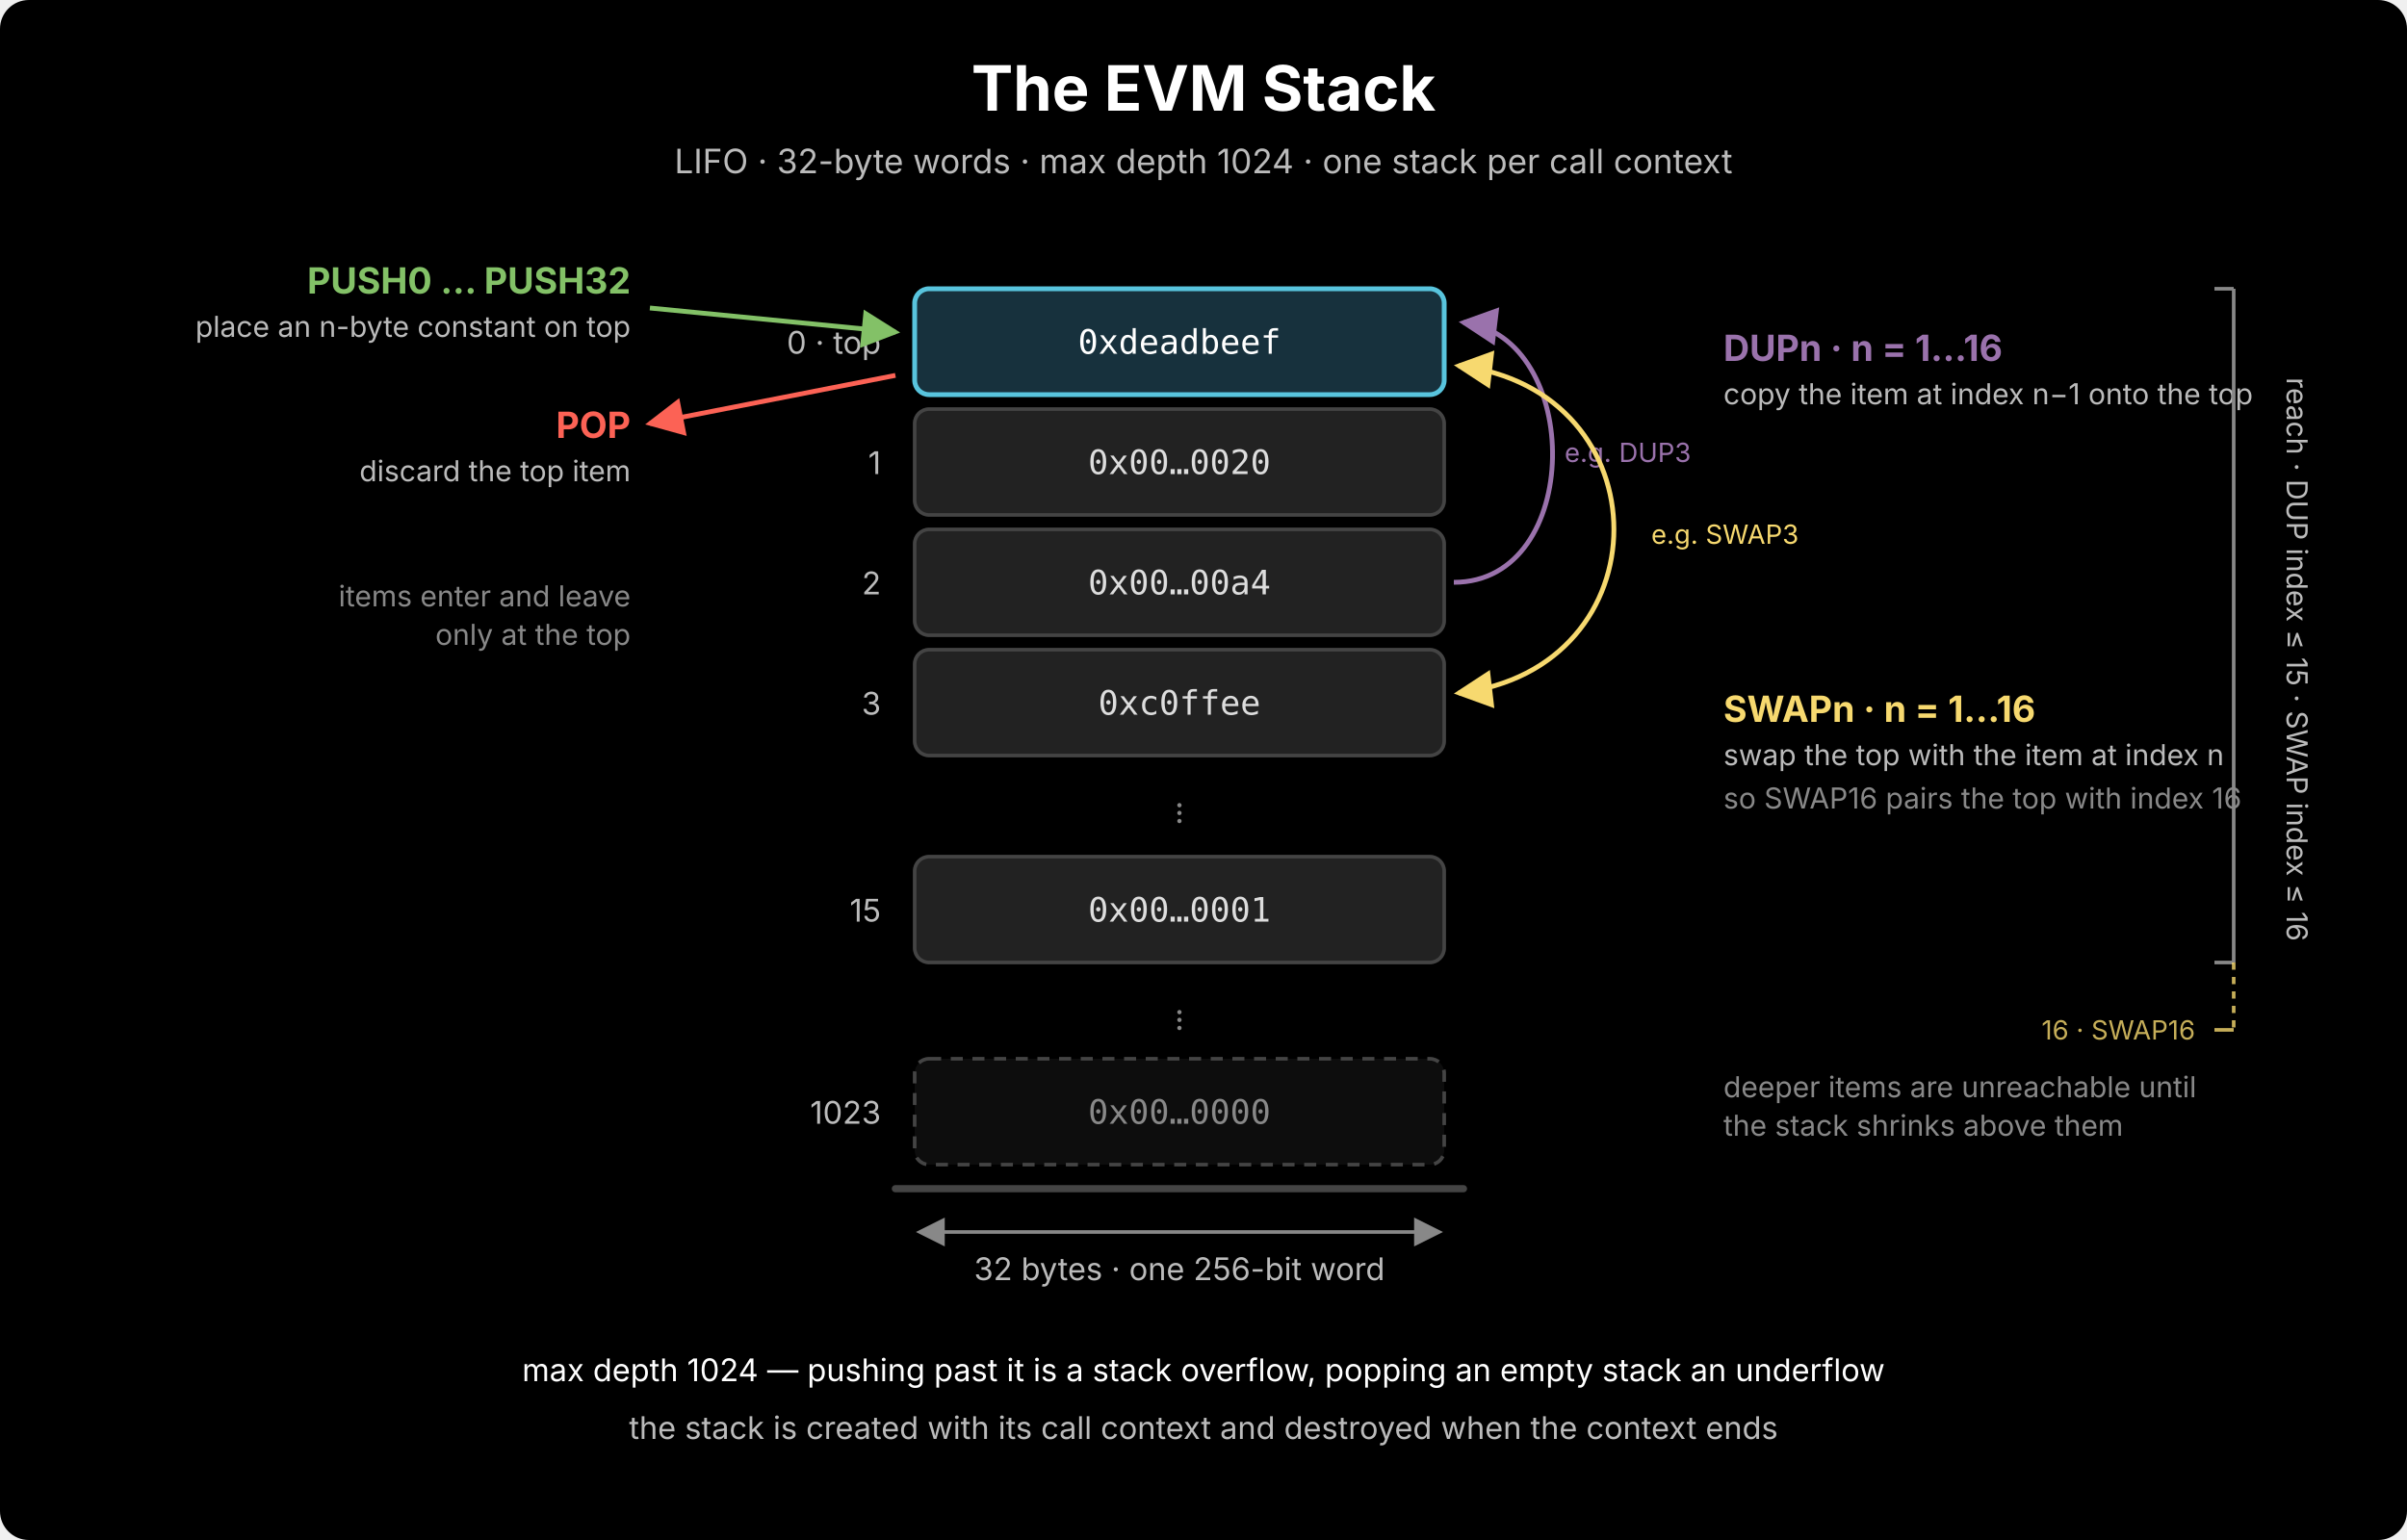
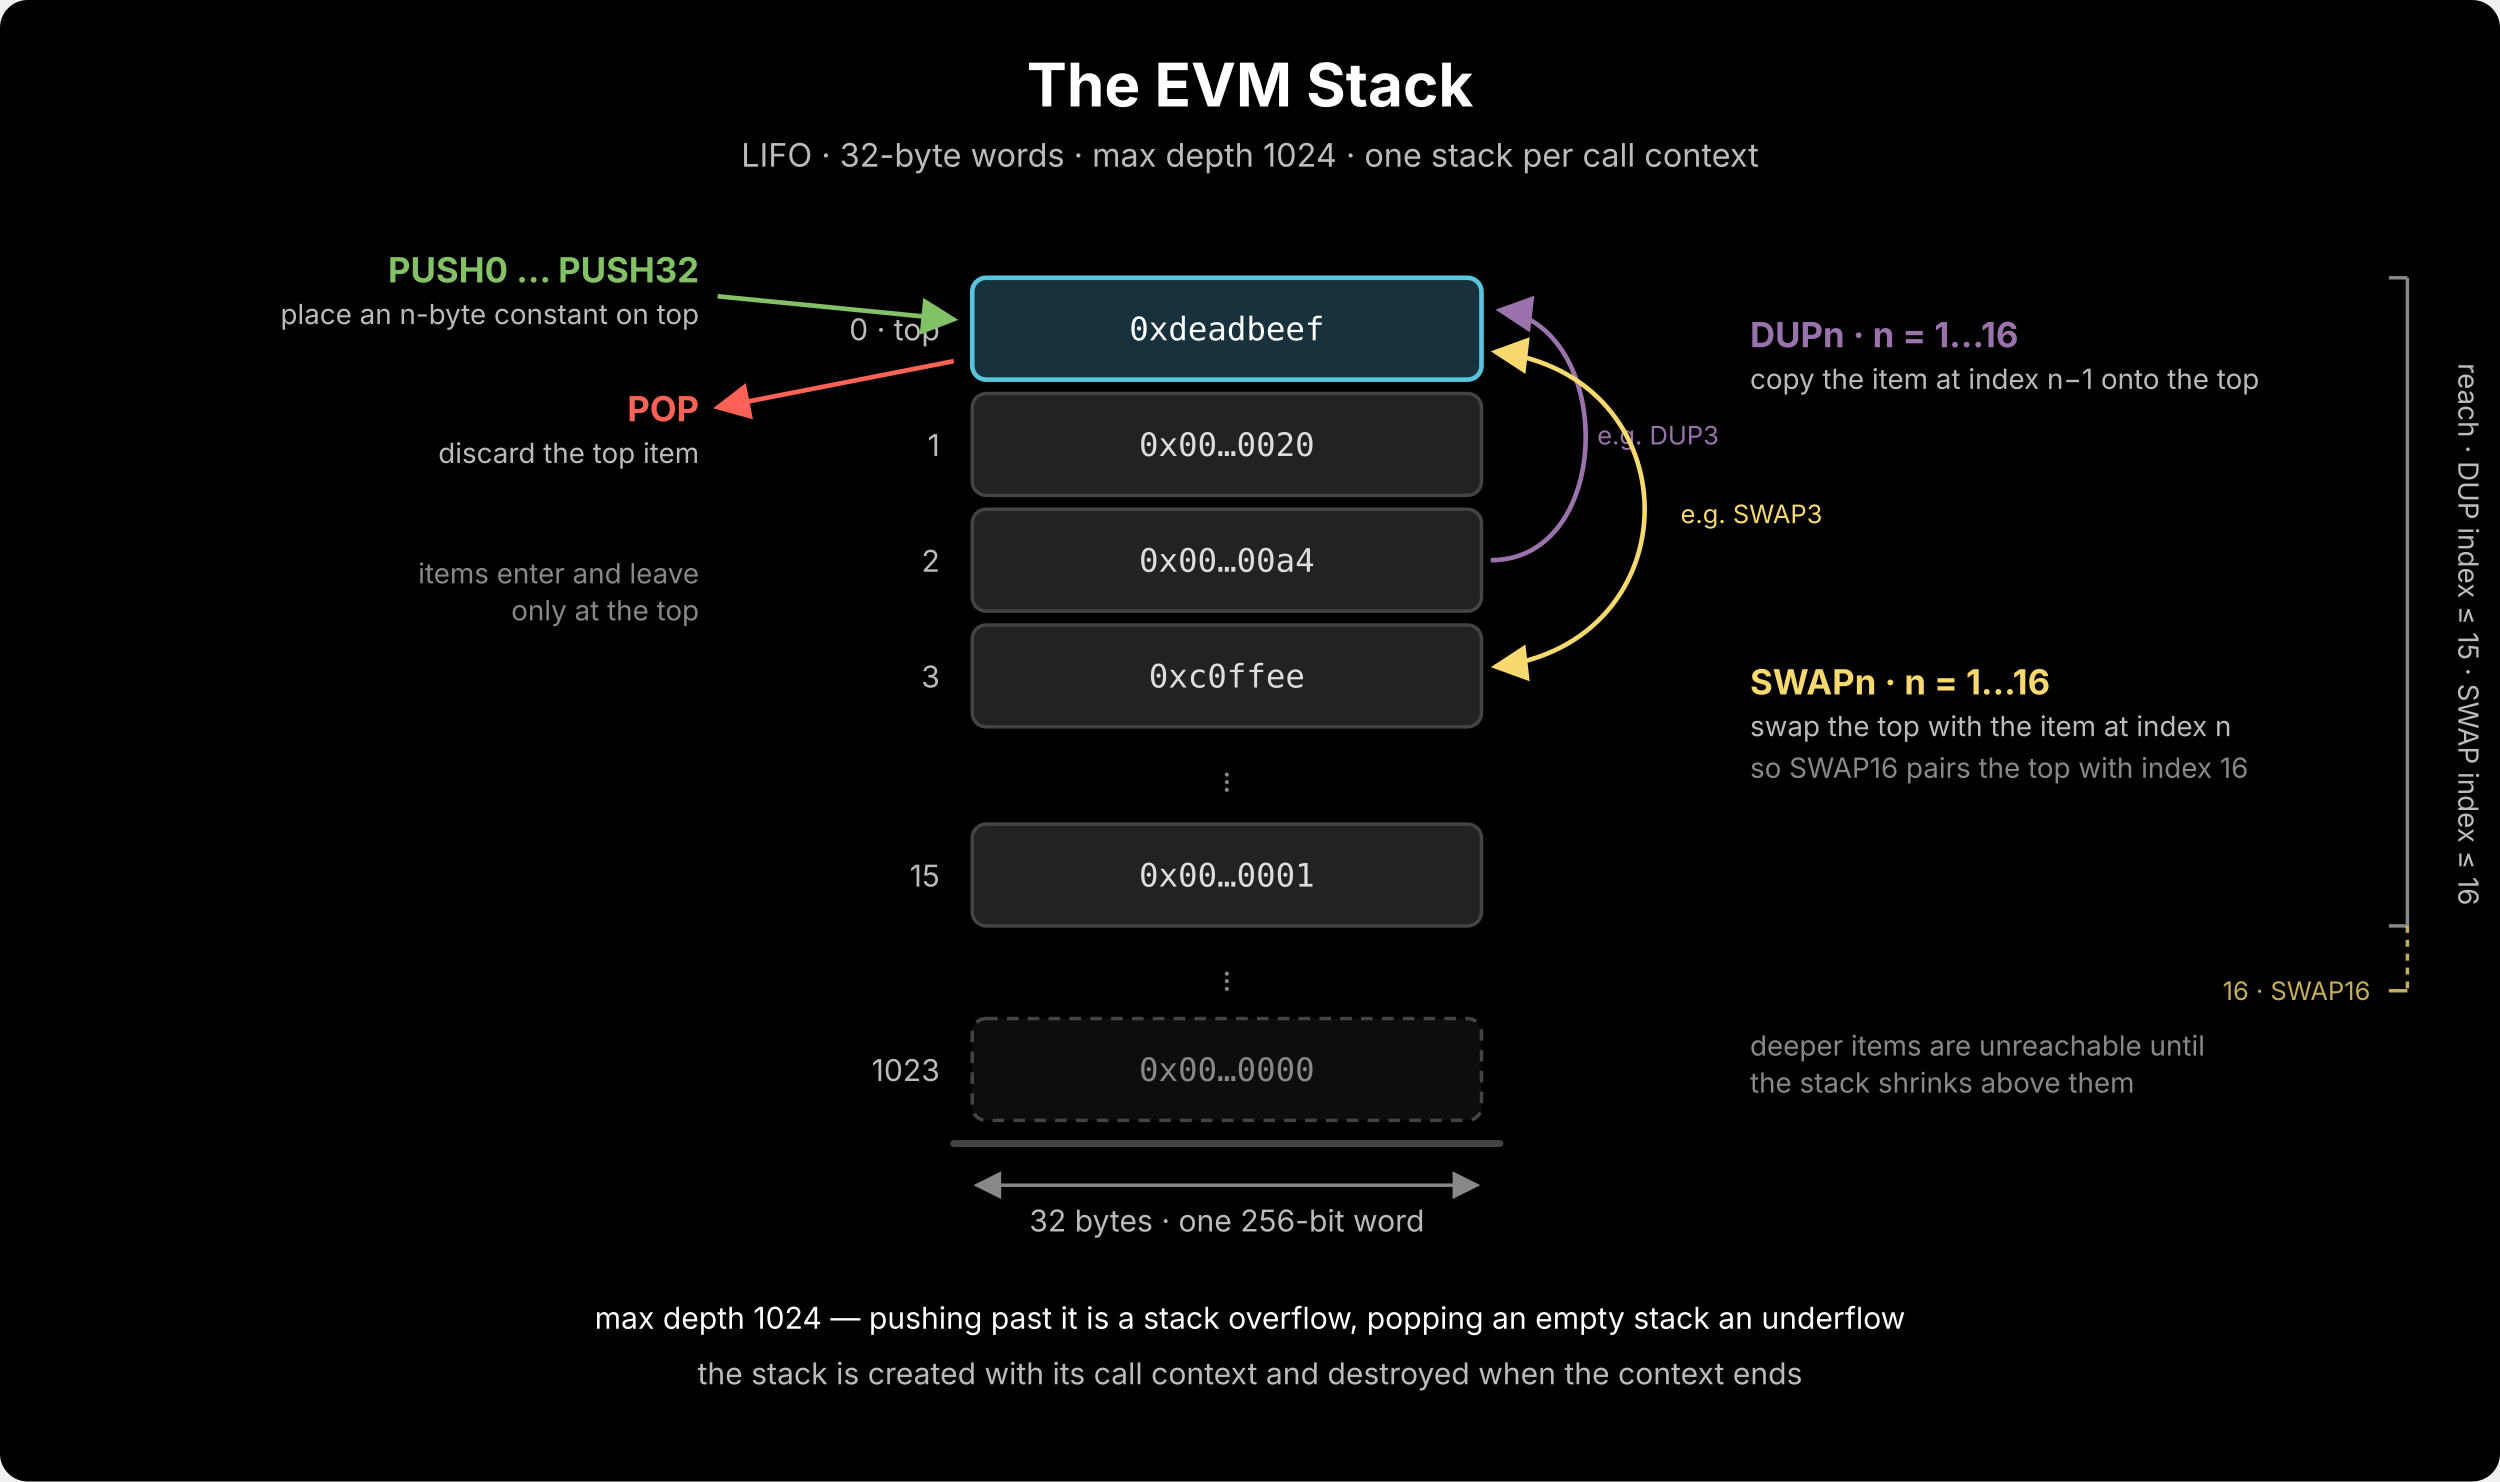
- <svg xmlns="http://www.w3.org/2000/svg" width="1000" height="640" viewBox="0 0 1000 640" font-family="system-ui, -apple-system, 'Segoe UI', sans-serif">
+ <svg xmlns="http://www.w3.org/2000/svg" width="1080" height="640" viewBox="-40 0 1080 640" font-family="system-ui, -apple-system, 'Segoe UI', sans-serif">
  <defs>
    <marker id="arrGreen" viewBox="0 0 8 8" markerWidth="8" markerHeight="8" refX="7" refY="4" orient="auto-start-reverse">
      <path d="M0,0 L8,4 L0,8 z" fill="#83c167" />
    </marker>
    <marker id="arrRed" viewBox="0 0 8 8" markerWidth="8" markerHeight="8" refX="7" refY="4" orient="auto-start-reverse">
      <path d="M0,0 L8,4 L0,8 z" fill="#fc6255" />
    </marker>
    <marker id="arrViolet" viewBox="0 0 8 8" markerWidth="8" markerHeight="8" refX="7" refY="4" orient="auto-start-reverse">
      <path d="M0,0 L8,4 L0,8 z" fill="#9a72ac" />
    </marker>
    <marker id="arrAmber" viewBox="0 0 8 8" markerWidth="8" markerHeight="8" refX="7" refY="4" orient="auto-start-reverse">
      <path d="M0,0 L8,4 L0,8 z" fill="#f7d96f" />
    </marker>
    <marker id="arrSlate" viewBox="0 0 8 8" markerWidth="8" markerHeight="8" refX="7" refY="4" orient="auto-start-reverse">
      <path d="M0,0 L8,4 L0,8 z" fill="#888888" />
    </marker>
  </defs>
-   <rect width="1000" height="640" rx="12" fill="#000000" />
+   <rect x="-40" width="1080" height="640" rx="12" fill="#000000" />
  <text x="500" y="46" text-anchor="middle" font-size="26" font-weight="700" fill="#ffffff">The EVM Stack</text>
  <text x="500" y="72" text-anchor="middle" font-size="14" fill="#bbbbbb">LIFO · 32-byte words · max depth 1024 · one stack per call context</text>
  <g font-family="ui-monospace, 'SF Mono', Menlo, monospace" font-size="14">
    <rect x="380" y="120" width="220" height="44" rx="6" fill="#17313d" stroke="#58c4dd" stroke-width="2" />
    <text x="490" y="147" text-anchor="middle" fill="#ffffff">0xdeadbeef</text>
    <rect x="380" y="170" width="220" height="44" rx="6" fill="#222222" stroke="#444444" stroke-width="1.5" />
    <text x="490" y="197" text-anchor="middle" fill="#dddddd">0x00…0020</text>
    <rect x="380" y="220" width="220" height="44" rx="6" fill="#222222" stroke="#444444" stroke-width="1.5" />
    <text x="490" y="247" text-anchor="middle" fill="#dddddd">0x00…00a4</text>
    <rect x="380" y="270" width="220" height="44" rx="6" fill="#222222" stroke="#444444" stroke-width="1.5" />
    <text x="490" y="297" text-anchor="middle" fill="#dddddd">0xc0ffee</text>
    <text x="490" y="342" text-anchor="middle" font-size="18" fill="#888888">⋮</text>
    <rect x="380" y="356" width="220" height="44" rx="6" fill="#222222" stroke="#444444" stroke-width="1.5" />
    <text x="490" y="383" text-anchor="middle" fill="#dddddd">0x00…0001</text>
    <text x="490" y="428" text-anchor="middle" font-size="18" fill="#888888">⋮</text>
    <rect x="380" y="440" width="220" height="44" rx="6" fill="#0d0d0d" stroke="#444444" stroke-width="1.5" stroke-dasharray="5 4" />
    <text x="490" y="467" text-anchor="middle" fill="#888888">0x00…0000</text>
  </g>
  <g font-size="13" fill="#bbbbbb" text-anchor="end">
    <text x="366" y="147">0 · top</text>
    <text x="366" y="197">1</text>
    <text x="366" y="247">2</text>
    <text x="366" y="297">3</text>
    <text x="366" y="383">15</text>
    <text x="366" y="467">1023</text>
  </g>
  <line x1="372" y1="494" x2="608" y2="494" stroke="#444444" stroke-width="3" stroke-linecap="round" />
  <line x1="270" y1="128" x2="372" y2="138" stroke="#83c167" stroke-width="2" marker-end="url(#arrGreen)" />
  <text x="262" y="122" text-anchor="end" font-size="15" font-weight="700" fill="#83c167">PUSH0 … PUSH32</text>
  <text x="262" y="140" text-anchor="end" font-size="12" fill="#bbbbbb">place an n-byte constant on top</text>
  <line x1="372" y1="156" x2="270" y2="176" stroke="#fc6255" stroke-width="2" marker-end="url(#arrRed)" />
  <text x="262" y="182" text-anchor="end" font-size="15" font-weight="700" fill="#fc6255">POP</text>
  <text x="262" y="200" text-anchor="end" font-size="12" fill="#bbbbbb">discard the top item</text>
  <text x="262" y="252" text-anchor="end" font-size="12" fill="#888888">items enter and leave</text>
  <text x="262" y="268" text-anchor="end" font-size="12" fill="#888888">only at the top</text>
  <path d="M 604 242 C 658 242, 658 140, 608 134" fill="none" stroke="#9a72ac" stroke-width="2" marker-end="url(#arrViolet)" />
  <text x="650" y="192" font-size="11" fill="#9a72ac">e.g. DUP3</text>
  <path d="M 606 152 C 692 162, 692 278, 606 288" fill="none" stroke="#f7d96f" stroke-width="2" marker-start="url(#arrAmber)" marker-end="url(#arrAmber)" />
  <text x="686" y="226" font-size="11" fill="#f7d96f">e.g. SWAP3</text>
  <text x="716" y="150" font-size="15" font-weight="700" fill="#9a72ac">DUPn · n = 1…16</text>
  <text x="716" y="168" font-size="12" fill="#bbbbbb">copy the item at index n−1 onto the top</text>
  <text x="716" y="300" font-size="15" font-weight="700" fill="#f7d96f">SWAPn · n = 1…16</text>
  <text x="716" y="318" font-size="12" fill="#bbbbbb">swap the top with the item at index n</text>
  <text x="716" y="336" font-size="12" fill="#888888">so SWAP16 pairs the top with index 16</text>
  <g stroke="#888888" stroke-width="1.5">
-     <line x1="928" y1="120" x2="928" y2="400" />
-     <line x1="920" y1="120" x2="928" y2="120" />
-     <line x1="920" y1="400" x2="928" y2="400" />
+     <line x1="1000" y1="120" x2="1000" y2="400" />
+     <line x1="992" y1="120" x2="1000" y2="120" />
+     <line x1="992" y1="400" x2="1000" y2="400" />
  </g>
  <g stroke="#f7d96f" stroke-width="1.5" opacity="0.8">
-     <line x1="928" y1="400" x2="928" y2="428" stroke-dasharray="3 3" />
-     <line x1="920" y1="428" x2="928" y2="428" />
+     <line x1="1000" y1="400" x2="1000" y2="428" stroke-dasharray="3 3" />
+     <line x1="992" y1="428" x2="1000" y2="428" />
  </g>
-   <text x="912" y="432" text-anchor="end" font-size="11" fill="#f7d96f" opacity="0.8">16 · SWAP16</text>
-   <text transform="translate(950 274) rotate(90)" text-anchor="middle" font-size="12" fill="#bbbbbb">reach · DUP index ≤ 15 · SWAP index ≤ 16</text>
+   <text x="984" y="432" text-anchor="end" font-size="11" fill="#f7d96f" opacity="0.8">16 · SWAP16</text>
+   <text transform="translate(1022 274) rotate(90)" text-anchor="middle" font-size="12" fill="#bbbbbb">reach · DUP index ≤ 15 · SWAP index ≤ 16</text>
  <text x="716" y="456" font-size="12" fill="#888888">deeper items are unreachable until</text>
  <text x="716" y="472" font-size="12" fill="#888888">the stack shrinks above them</text>
  <line x1="382" y1="512" x2="598" y2="512" stroke="#888888" stroke-width="1.5" marker-start="url(#arrSlate)" marker-end="url(#arrSlate)" />
  <text x="490" y="532" text-anchor="middle" font-size="13" fill="#bbbbbb">32 bytes · one 256-bit word</text>
  <text x="500" y="574" text-anchor="middle" font-size="13" fill="#ffffff">max depth 1024 — pushing past it is a stack overflow, popping an empty stack an underflow</text>
  <text x="500" y="598" text-anchor="middle" font-size="13" fill="#bbbbbb">the stack is created with its call context and destroyed when the context ends</text>
</svg>
